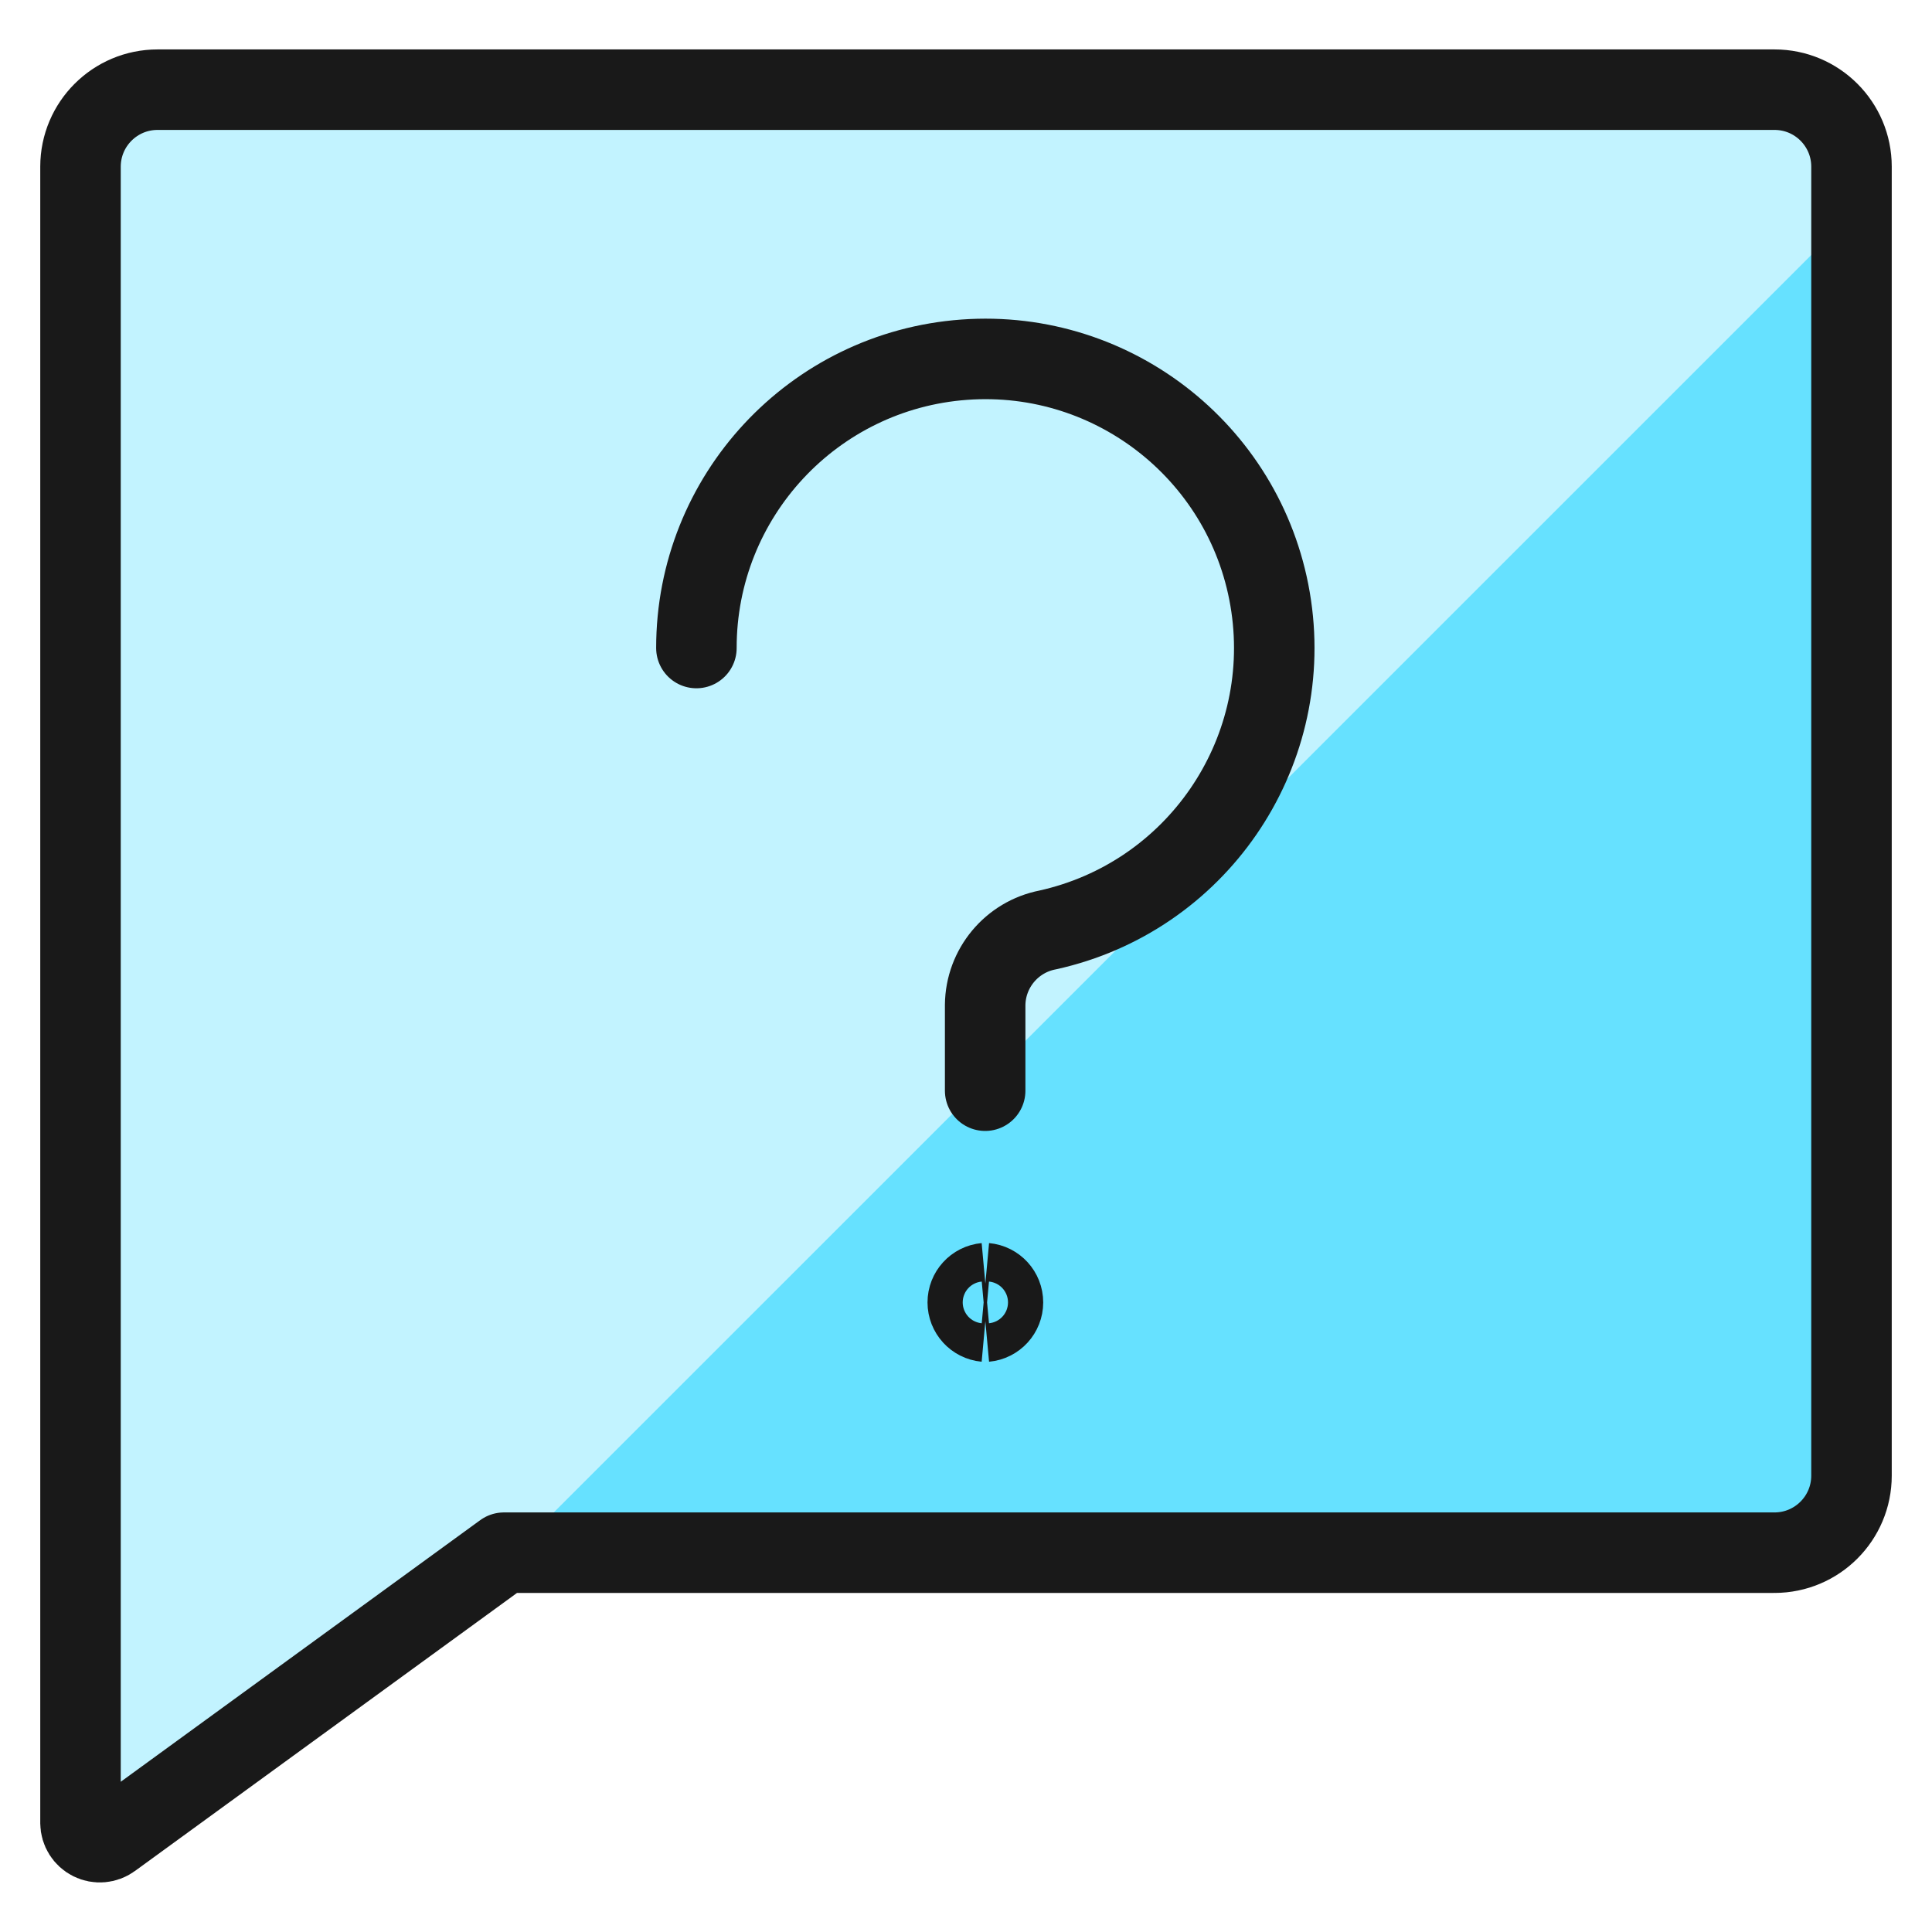
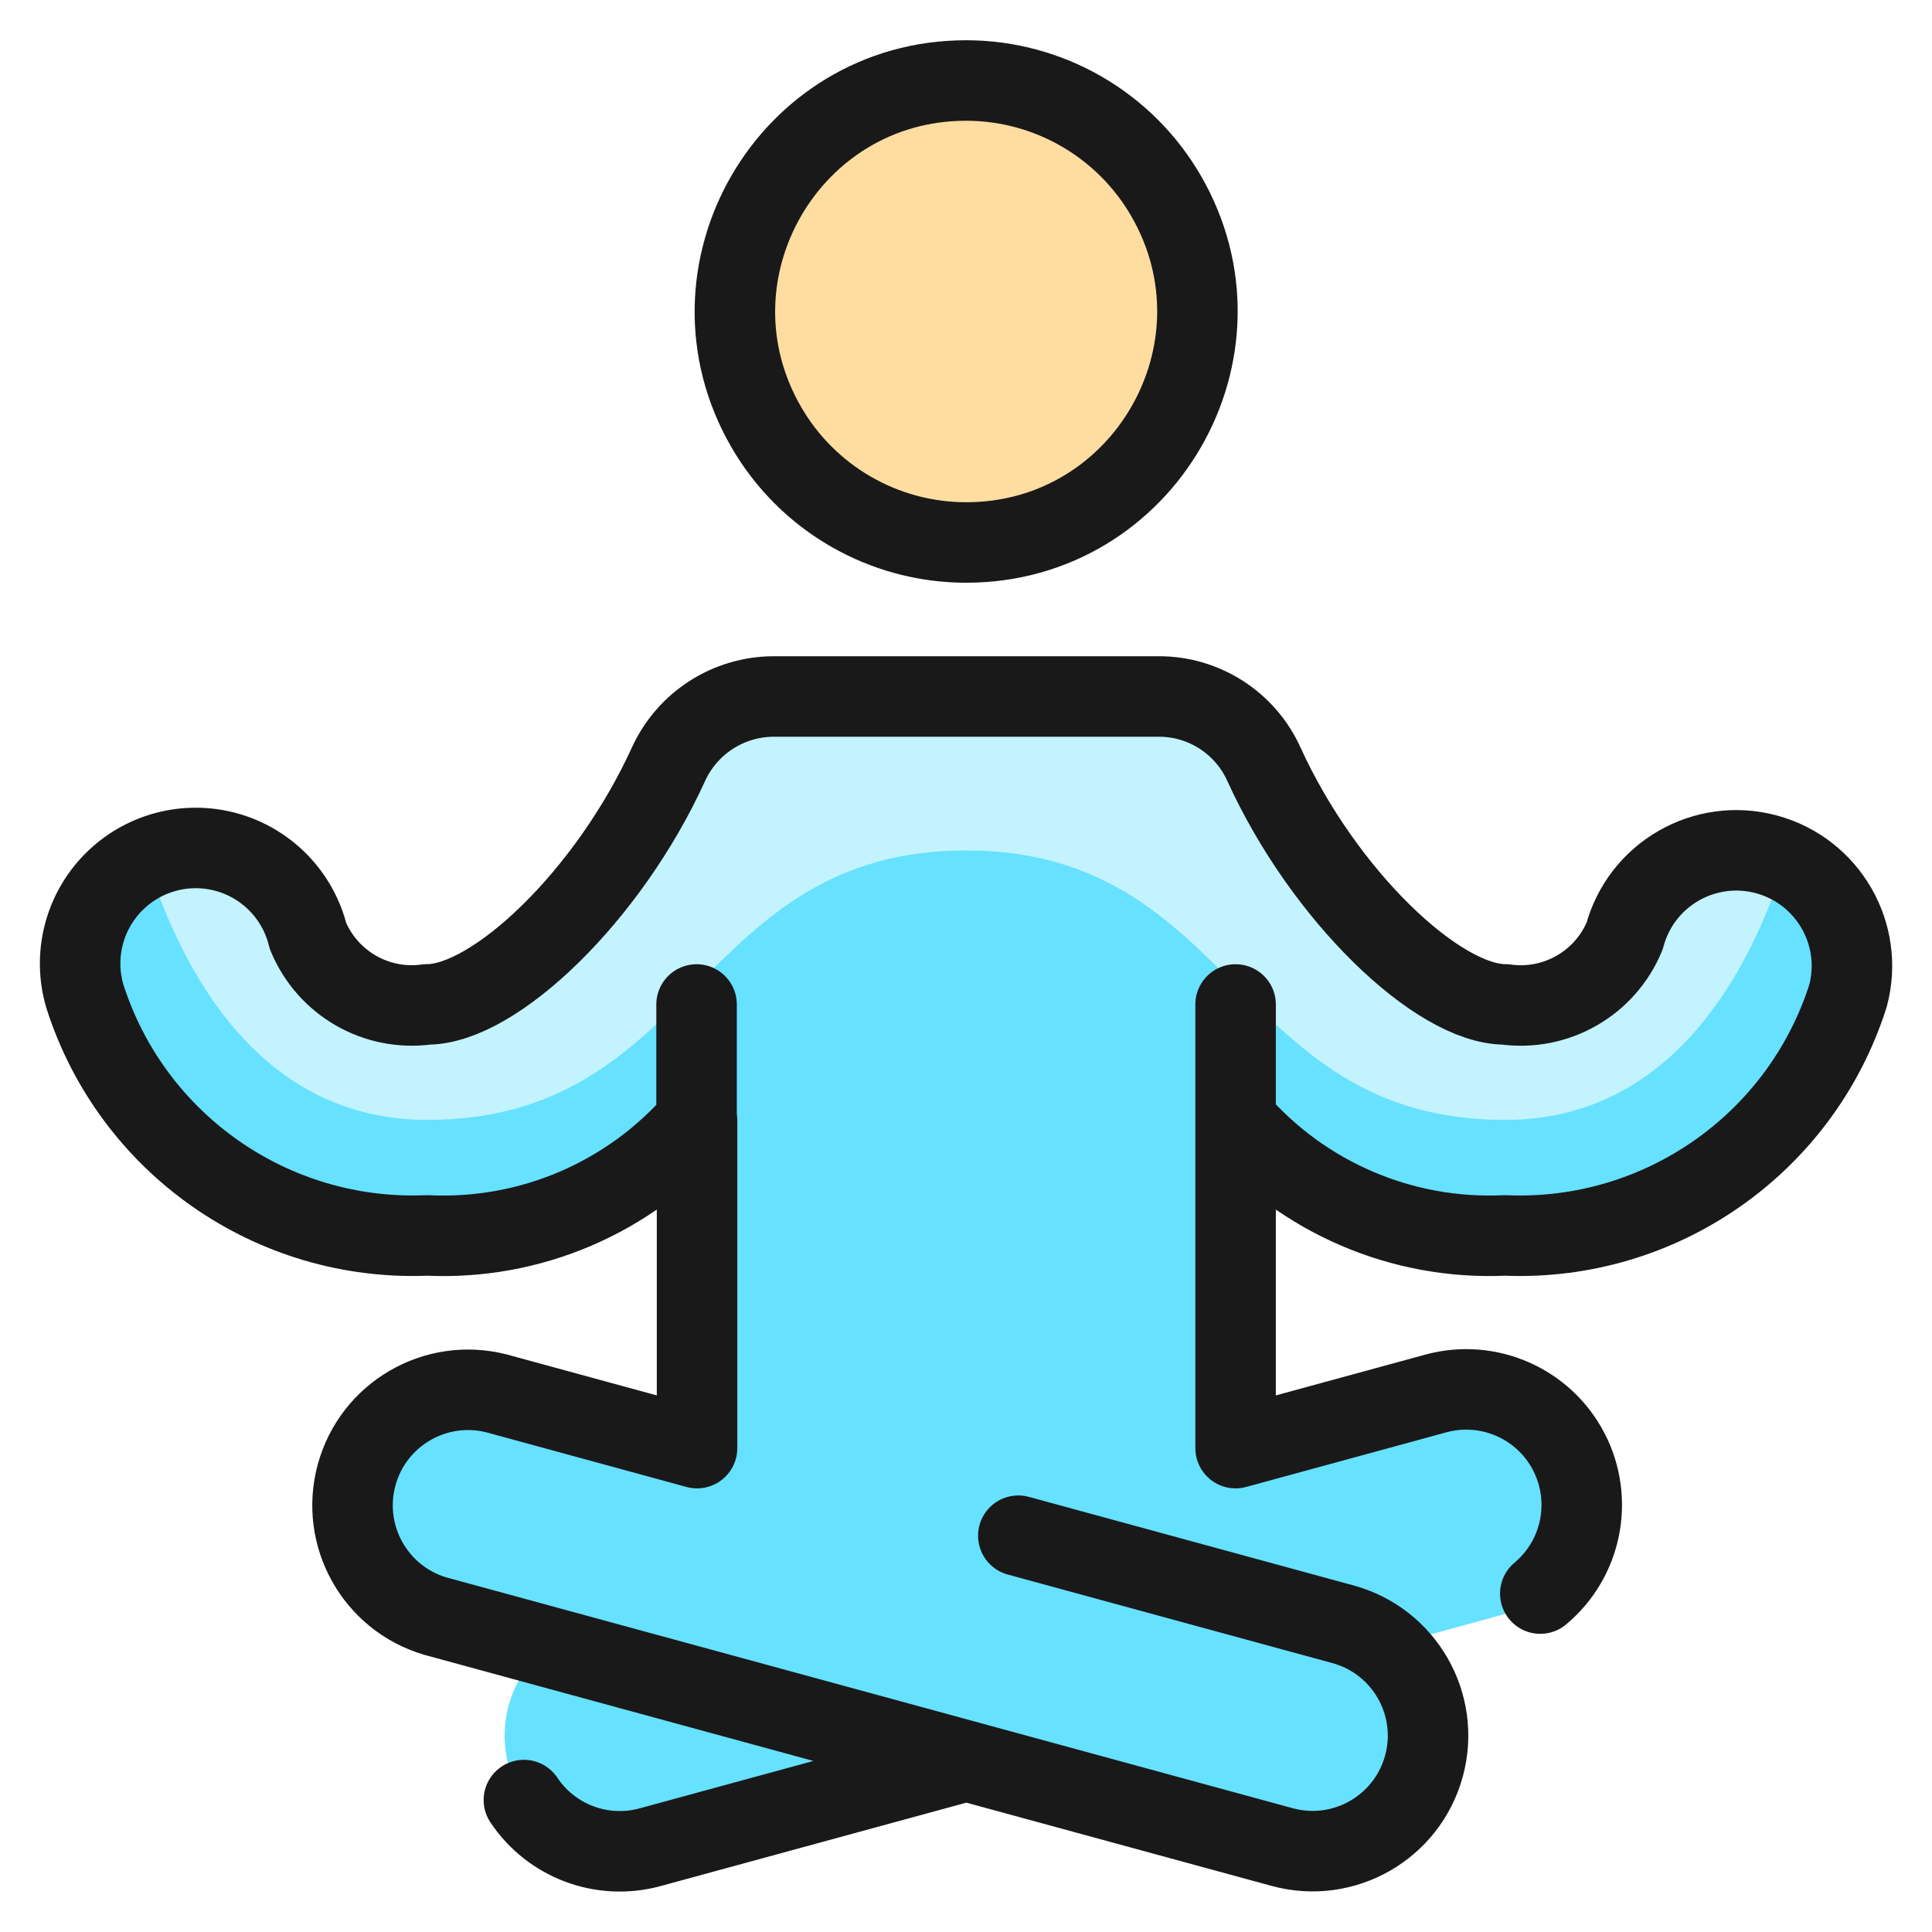
<svg xmlns="http://www.w3.org/2000/svg" width="32" height="32" viewBox="0 0 24 24">
  <g fill="none">
-     <path fill="#66e1ff" d="M22.044 19.288H6.26l-4.878 3.55A.24.24 0 0 1 1 22.647V2.07a.957.957 0 0 1 .957-.956h20.087A.956.956 0 0 1 23 2.07v16.261a.957.957 0 0 1-.956.957" />
-     <path fill="#c2f3ff" d="m1.383 22.838l4.878-3.55h.118L23 2.668V2.07a.956.956 0 0 0-.957-.956H1.957A.957.957 0 0 0 1 2.07v20.575a.24.24 0 0 0 .383.193" />
-     <path stroke="#191919" stroke-linecap="round" stroke-linejoin="round" d="M8.651 8.05a3.589 3.589 0 1 1 4.364 3.502a.96.96 0 0 0-.777.933v1.064" />
-     <path stroke="#191919" d="M12.24 16.418a.24.24 0 0 1 0-.478m.001.478a.24.24 0 0 0 0-.478" />
-     <path stroke="#191919" stroke-linecap="round" stroke-linejoin="round" d="M22.044 19.288H6.26l-4.878 3.55A.24.24 0 0 1 1 22.647V2.07a.957.957 0 0 1 .957-.956h20.087A.956.956 0 0 1 23 2.07v16.261a.957.957 0 0 1-.956.957" />
+     <path fill="#66e1ff" d="M21.937 10.614a1.435 1.435 0 0 0-1.758 1.013a1.396 1.396 0 0 1-1.483.85c-.836 0-2.25-1.345-2.997-2.983a1.44 1.44 0 0 0-1.307-.842H9.61a1.43 1.43 0 0 0-1.308.842c-.745 1.638-2.16 2.983-2.996 2.983a1.396 1.396 0 0 1-1.483-.85a1.436 1.436 0 1 0-2.774.745a4.28 4.28 0 0 0 4.257 2.975a4.17 4.17 0 0 0 3.348-1.435v4.077l-2.487-.68a1.435 1.435 0 1 0-.756 2.77l1.38.376a1.435 1.435 0 0 0 1.289 2.492l3.92-1.07l3.926 1.07a1.435 1.435 0 0 0 1.288-2.492l1.38-.377a1.435 1.435 0 0 0-.755-2.769l-2.491.68v-4.077a4.17 4.17 0 0 0 3.347 1.435a4.276 4.276 0 0 0 4.254-2.975a1.435 1.435 0 0 0-1.013-1.758" />
+     <path fill="#c2f3ff" d="M5.306 13.912c3.347 0 3.347-3.347 6.695-3.347c3.347 0 3.347 3.347 6.694 3.347c2.063 0 3.037-1.817 3.48-3.21a1.435 1.435 0 0 0-1.996.925a1.396 1.396 0 0 1-1.484.85c-.835 0-2.25-1.345-2.997-2.983a1.44 1.44 0 0 0-1.306-.842H9.609a1.43 1.43 0 0 0-1.308.842c-.745 1.638-2.16 2.984-2.995 2.984a1.396 1.396 0 0 1-1.484-.85a1.435 1.435 0 0 0-1.996-.926c.443 1.393 1.417 3.21 3.48 3.21" />
+     <path fill="#ffdda1" stroke="#191919" stroke-linecap="round" stroke-linejoin="round" d="M12.002 6.739c2.208 0 3.589-2.391 2.484-4.304A2.87 2.87 0 0 0 12.001 1C9.794 1 8.413 3.392 9.518 5.304a2.87 2.87 0 0 0 2.485 1.435" />
+     <path stroke="#191919" stroke-linecap="round" stroke-linejoin="round" d="M6.508 22.361c.342.512.973.748 1.567.586l3.922-1.07m.653-2.8l4.032 1.1a1.434 1.434 0 1 1-.754 2.768l-10.52-2.869a1.435 1.435 0 0 1 .76-2.767l2.491.68v-4.077a4.17 4.17 0 0 1-3.352 1.435a4.276 4.276 0 0 1-4.254-2.975a1.436 1.436 0 1 1 2.773-.745c.243.588.851.937 1.48.85c.837 0 2.251-1.345 2.998-2.983a1.44 1.44 0 0 1 1.307-.842h4.782a1.43 1.43 0 0 1 1.308.842c.747 1.638 2.162 2.983 2.997 2.983a1.396 1.396 0 0 0 1.484-.85a1.436 1.436 0 0 1 2.774.745a4.28 4.28 0 0 1-4.26 2.975a4.17 4.17 0 0 1-3.347-1.435v4.077l2.492-.68a1.435 1.435 0 0 1 1.293 2.487M8.653 12.478v1.434m6.696-1.434v1.434" />
  </g>
</svg>
